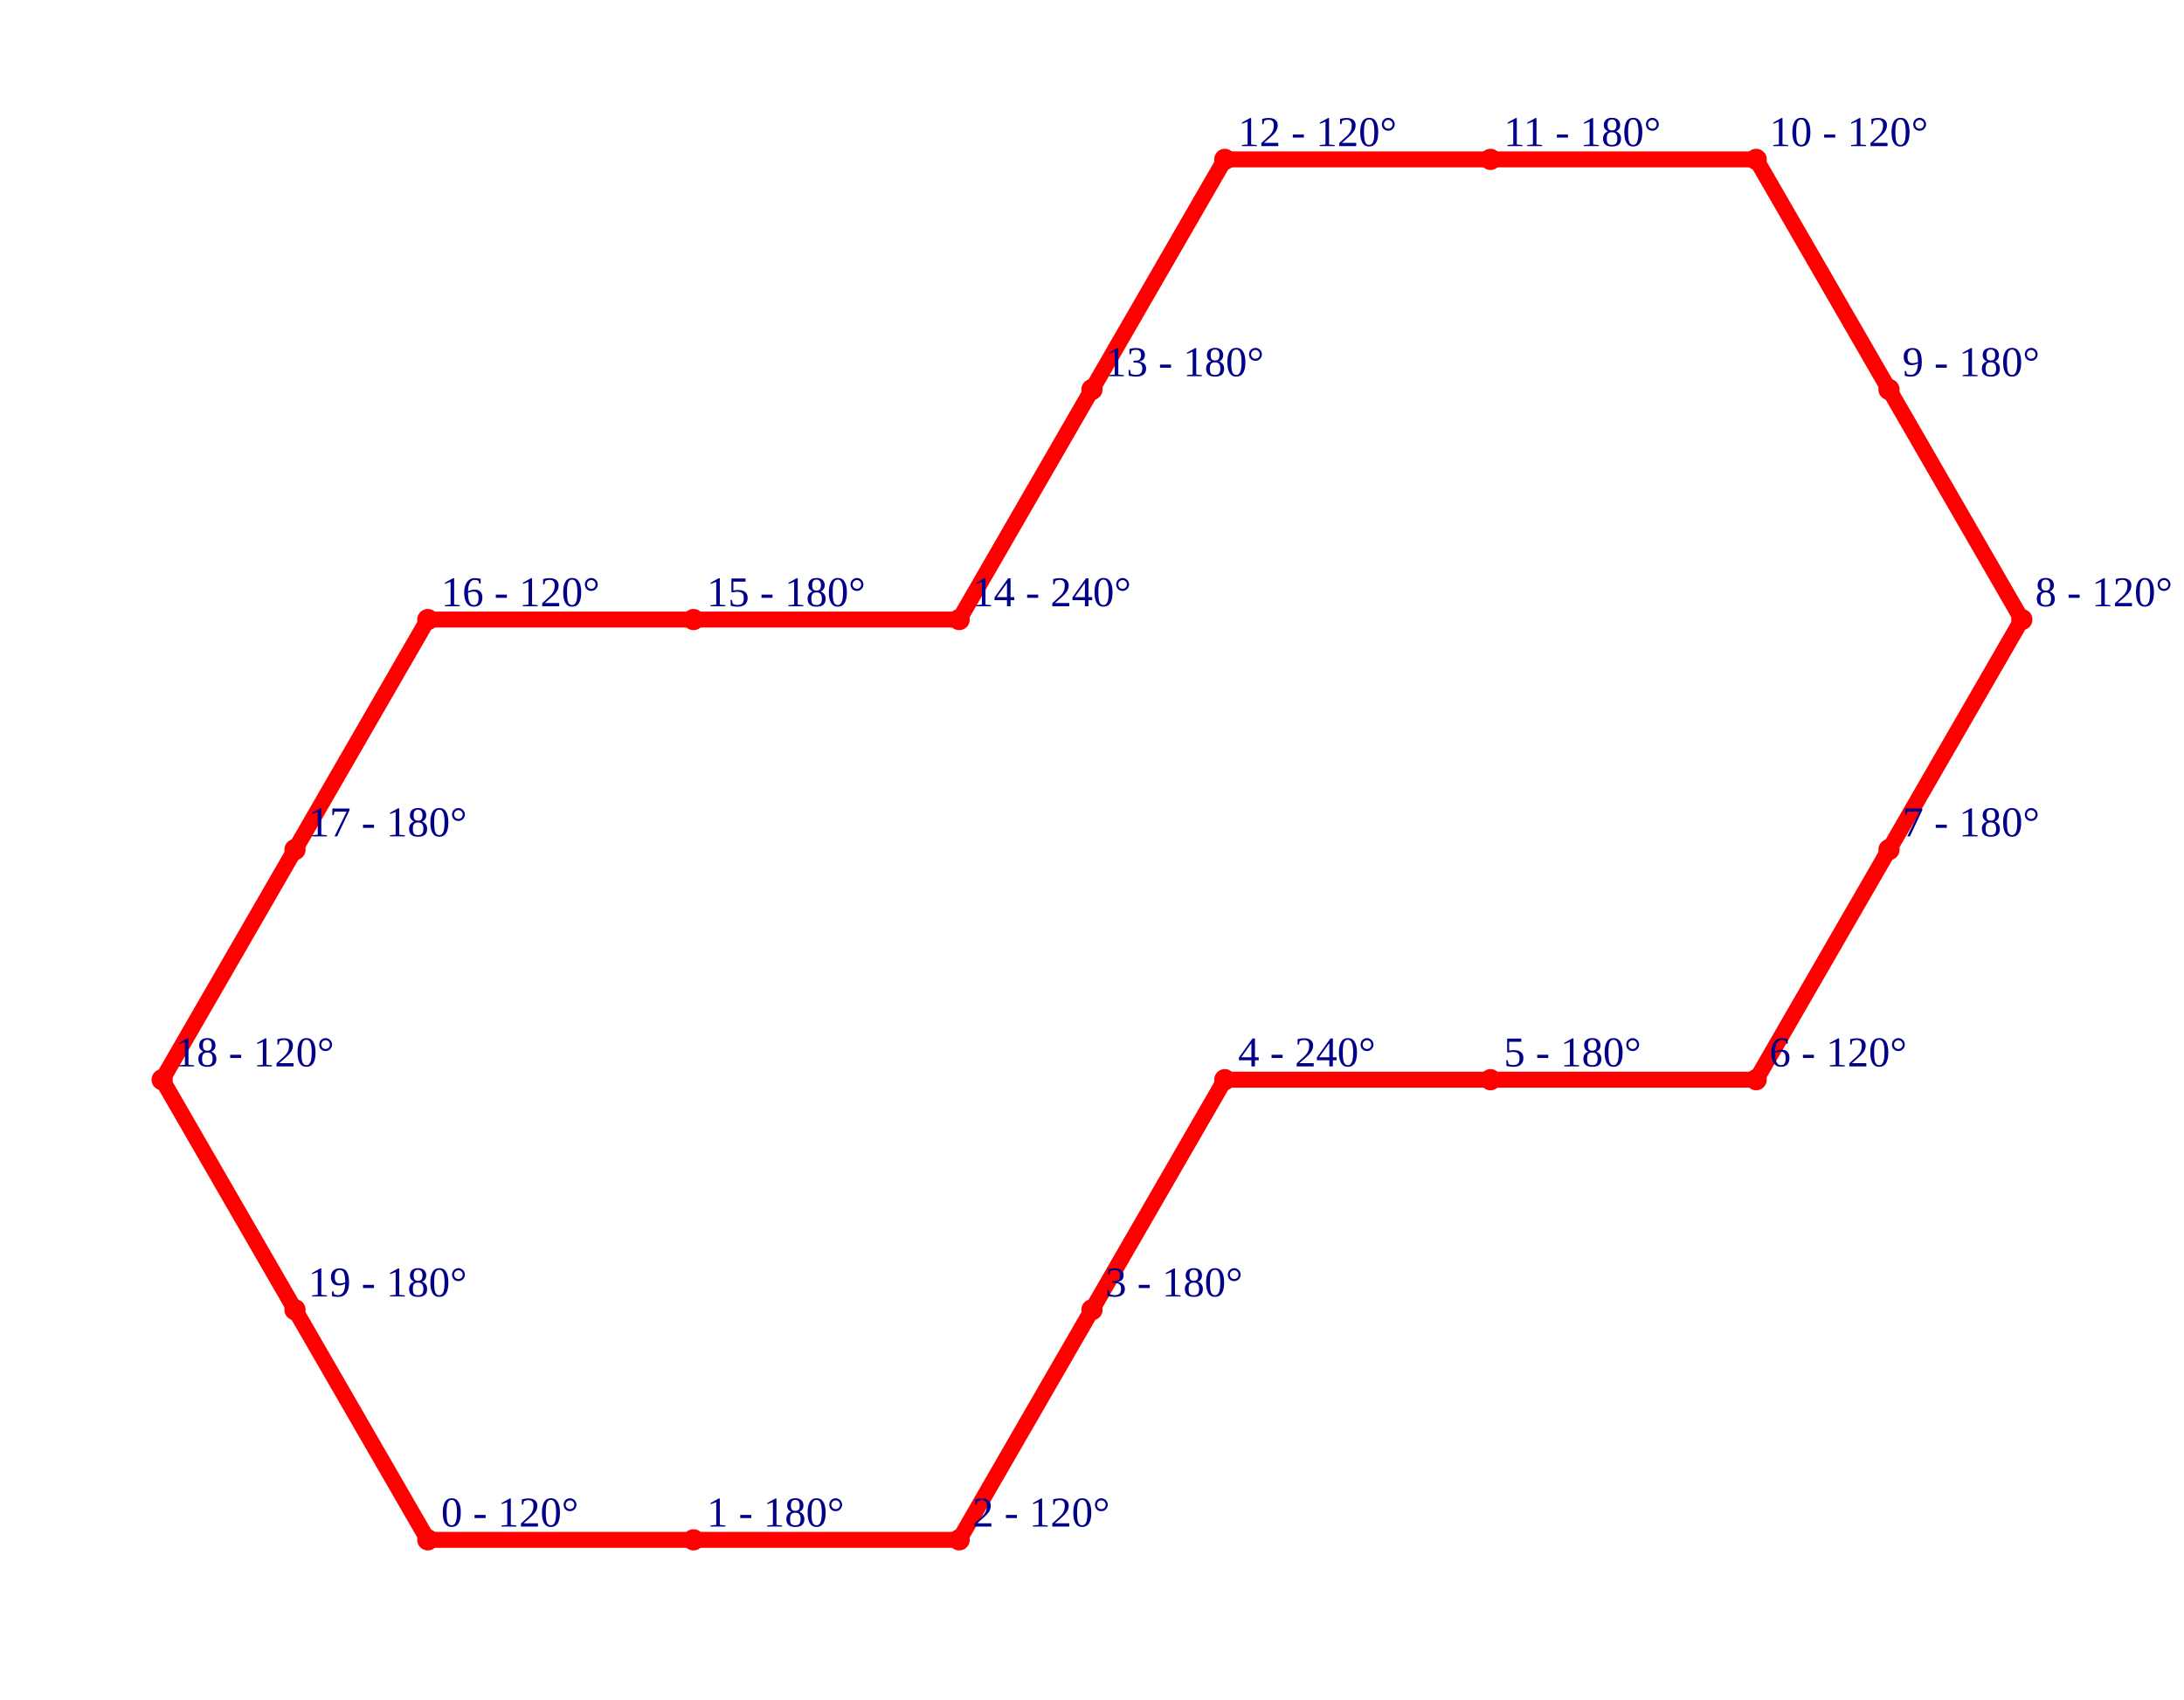
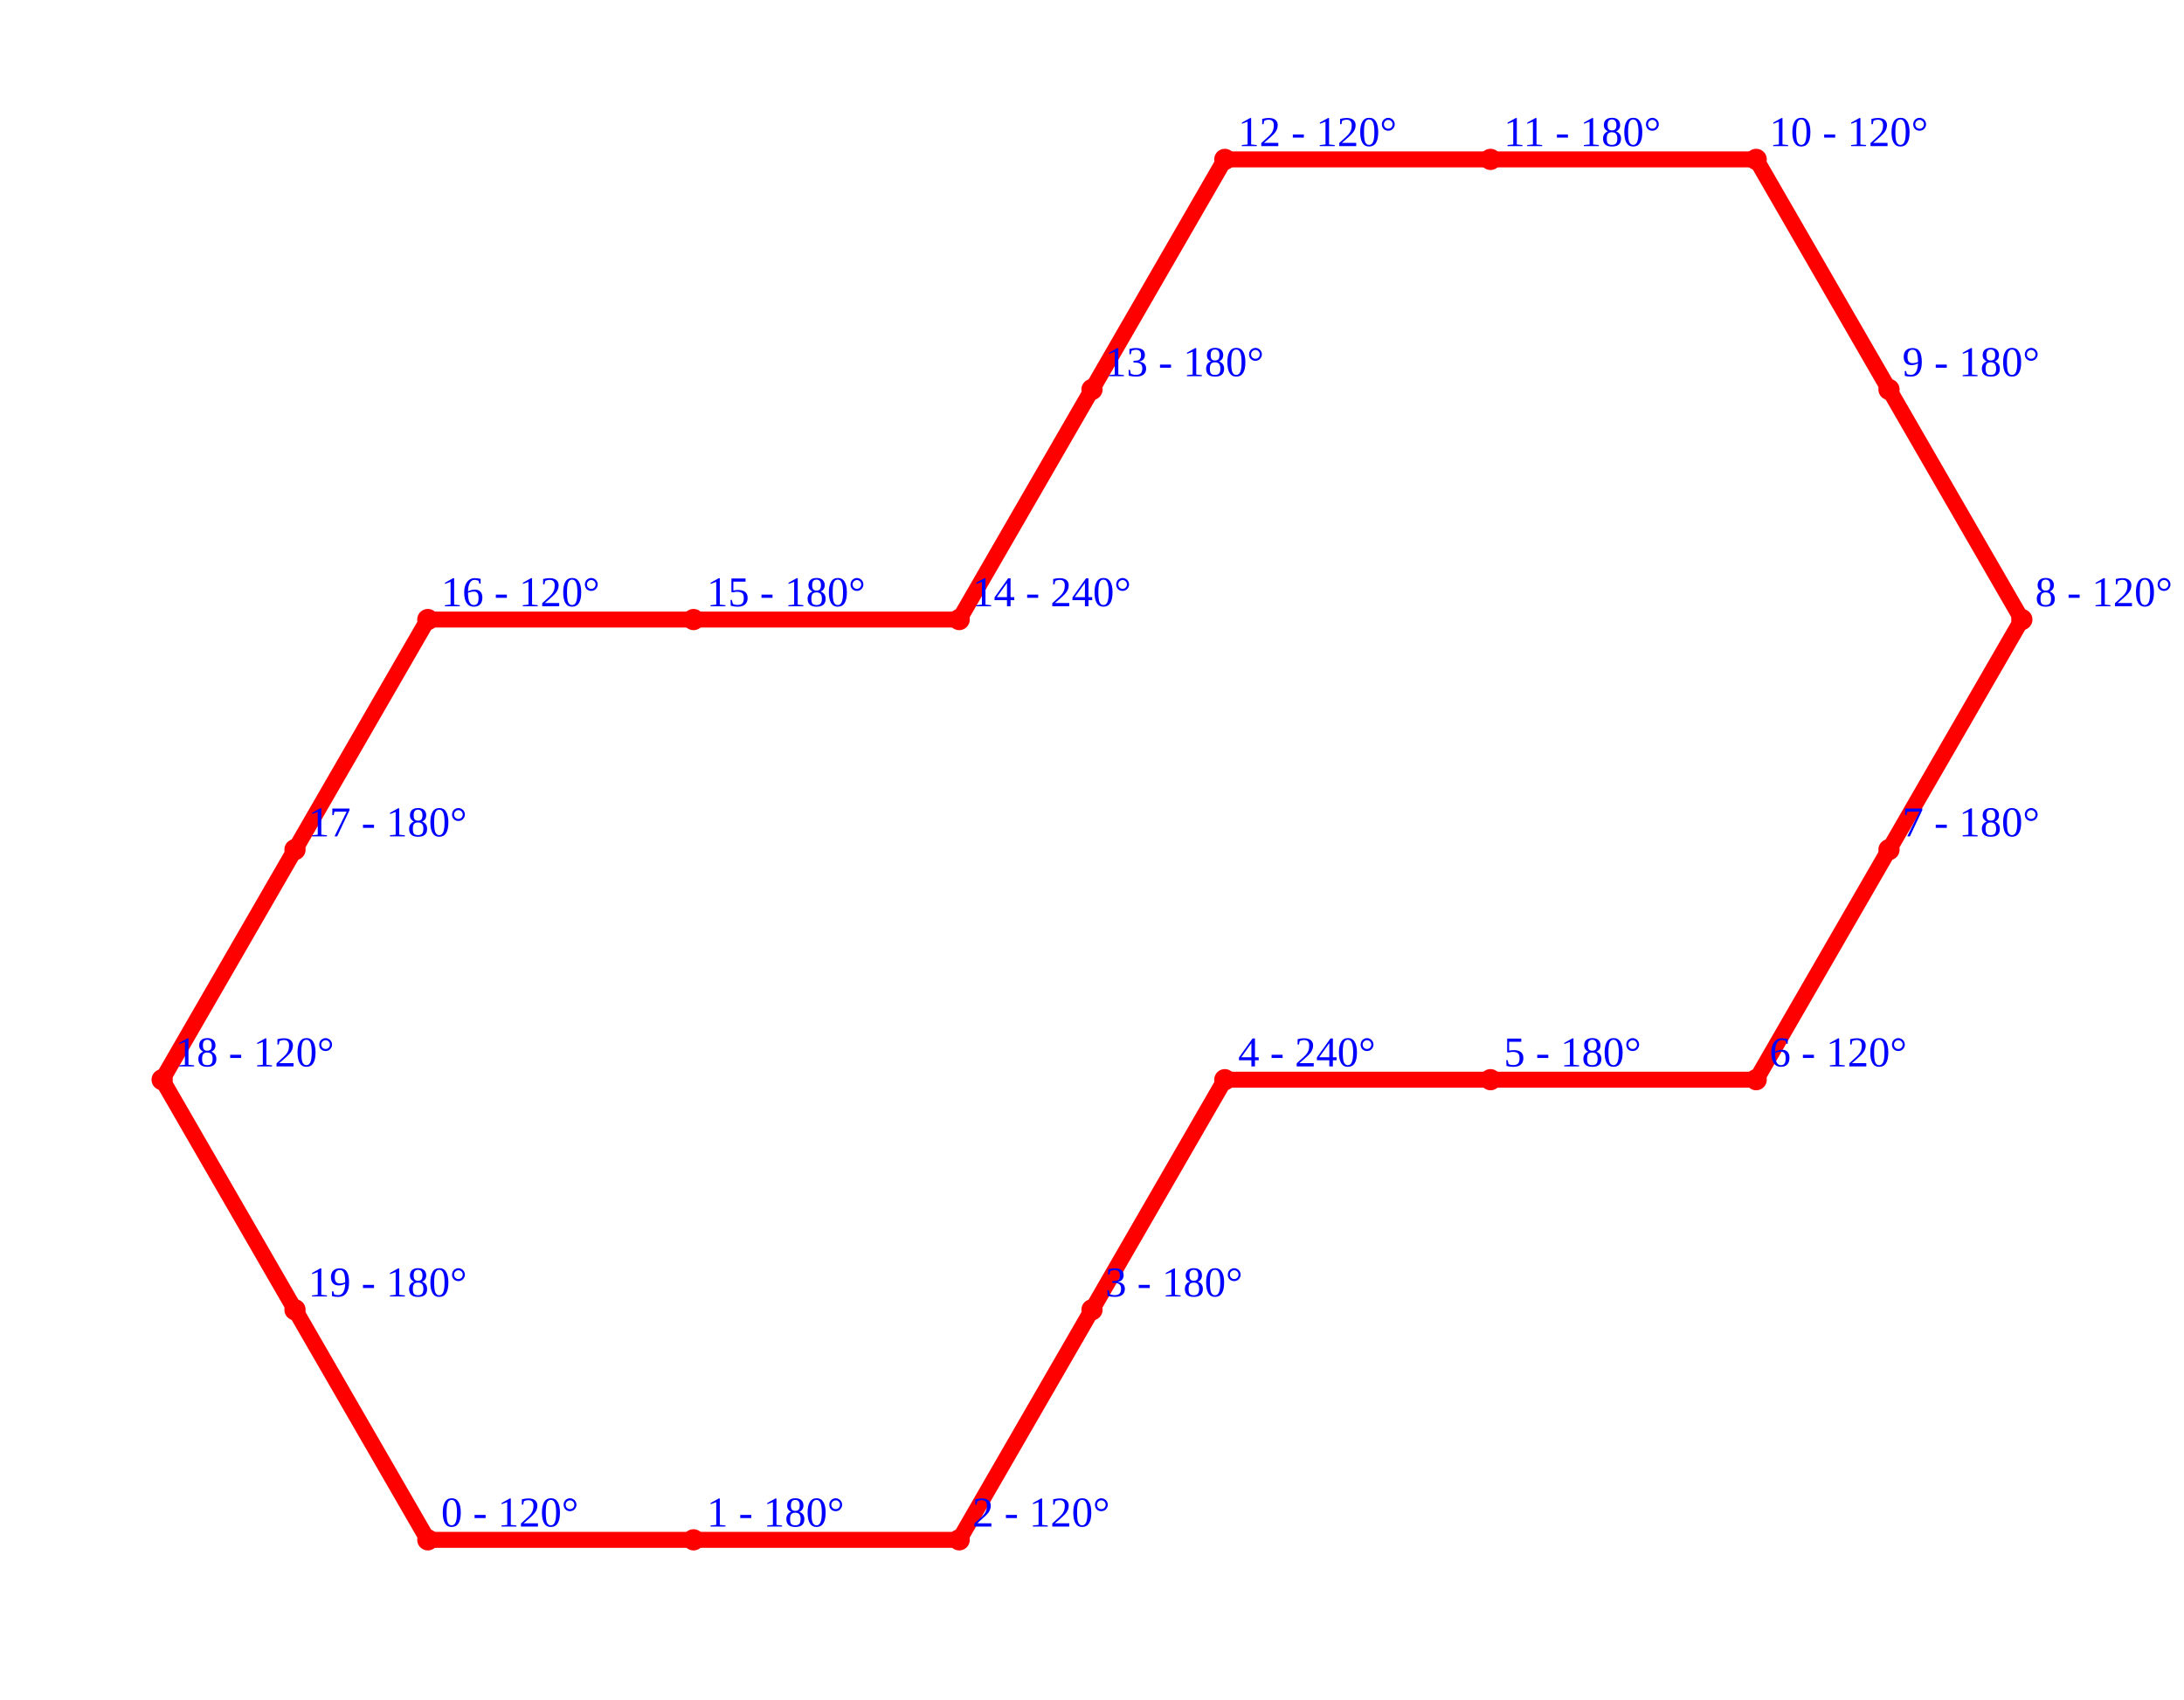
<svg xmlns="http://www.w3.org/2000/svg" width="410" height="319" viewBox="-80 -289.808 410 319.808">
  <g>
    <g stroke="red" stroke-width="3.0" fill="none">
      <polygon points="0,0 50,0 100,0 125,-43.301 150,-86.603 200,-86.603 250,-86.603 275,-129.904 300,-173.205 275,-216.506 250,-259.808 200,-259.808 150,-259.808 125,-216.506 100,-173.205 50,-173.205 0,-173.205 -25,-129.904 -50,-86.603 -25,-43.301">
            </polygon>
    </g>
    <g fill="red">
      <circle cx="0" cy="0" r="2.0" />
      <circle cx="50" cy="0" r="2.0" />
      <circle cx="100" cy="0" r="2.0" />
      <circle cx="125" cy="-43.301" r="2.0" />
      <circle cx="150" cy="-86.603" r="2.0" />
      <circle cx="200" cy="-86.603" r="2.0" />
      <circle cx="250" cy="-86.603" r="2.0" />
      <circle cx="275" cy="-129.904" r="2.0" />
      <circle cx="300" cy="-173.205" r="2.0" />
      <circle cx="275" cy="-216.506" r="2.0" />
      <circle cx="250" cy="-259.808" r="2.0" />
      <circle cx="200" cy="-259.808" r="2.0" />
      <circle cx="150" cy="-259.808" r="2.0" />
      <circle cx="125" cy="-216.506" r="2.0" />
      <circle cx="100" cy="-173.205" r="2.0" />
      <circle cx="50" cy="-173.205" r="2.0" />
      <circle cx="0" cy="-173.205" r="2.0" />
      <circle cx="-25" cy="-129.904" r="2.0" />
      <circle cx="-50" cy="-86.603" r="2.0" />
      <circle cx="-25" cy="-43.301" r="2.0" />
    </g>
-     <g font-size="8" fill="darkblue">
+     <g font-size="8" fill="blue">
      <text x="2.5" y="-2.5">0 - 120°</text>
      <text x="52.5" y="-2.5">1 - 180°</text>
      <text x="102.5" y="-2.5">2 - 120°</text>
      <text x="127.5" y="-45.801">3 - 180°</text>
      <text x="152.5" y="-89.103">4 - 240°</text>
      <text x="202.5" y="-89.103">5 - 180°</text>
      <text x="252.5" y="-89.103">6 - 120°</text>
      <text x="277.5" y="-132.404">7 - 180°</text>
      <text x="302.5" y="-175.705">8 - 120°</text>
      <text x="277.5" y="-219.006">9 - 180°</text>
      <text x="252.5" y="-262.308">10 - 120°</text>
      <text x="202.5" y="-262.308">11 - 180°</text>
      <text x="152.5" y="-262.308">12 - 120°</text>
      <text x="127.5" y="-219.006">13 - 180°</text>
      <text x="102.5" y="-175.705">14 - 240°</text>
      <text x="52.5" y="-175.705">15 - 180°</text>
      <text x="2.5" y="-175.705">16 - 120°</text>
      <text x="-22.5" y="-132.404">17 - 180°</text>
      <text x="-47.5" y="-89.103">18 - 120°</text>
      <text x="-22.5" y="-45.801">19 - 180°</text>
    </g>
  </g>
</svg>
